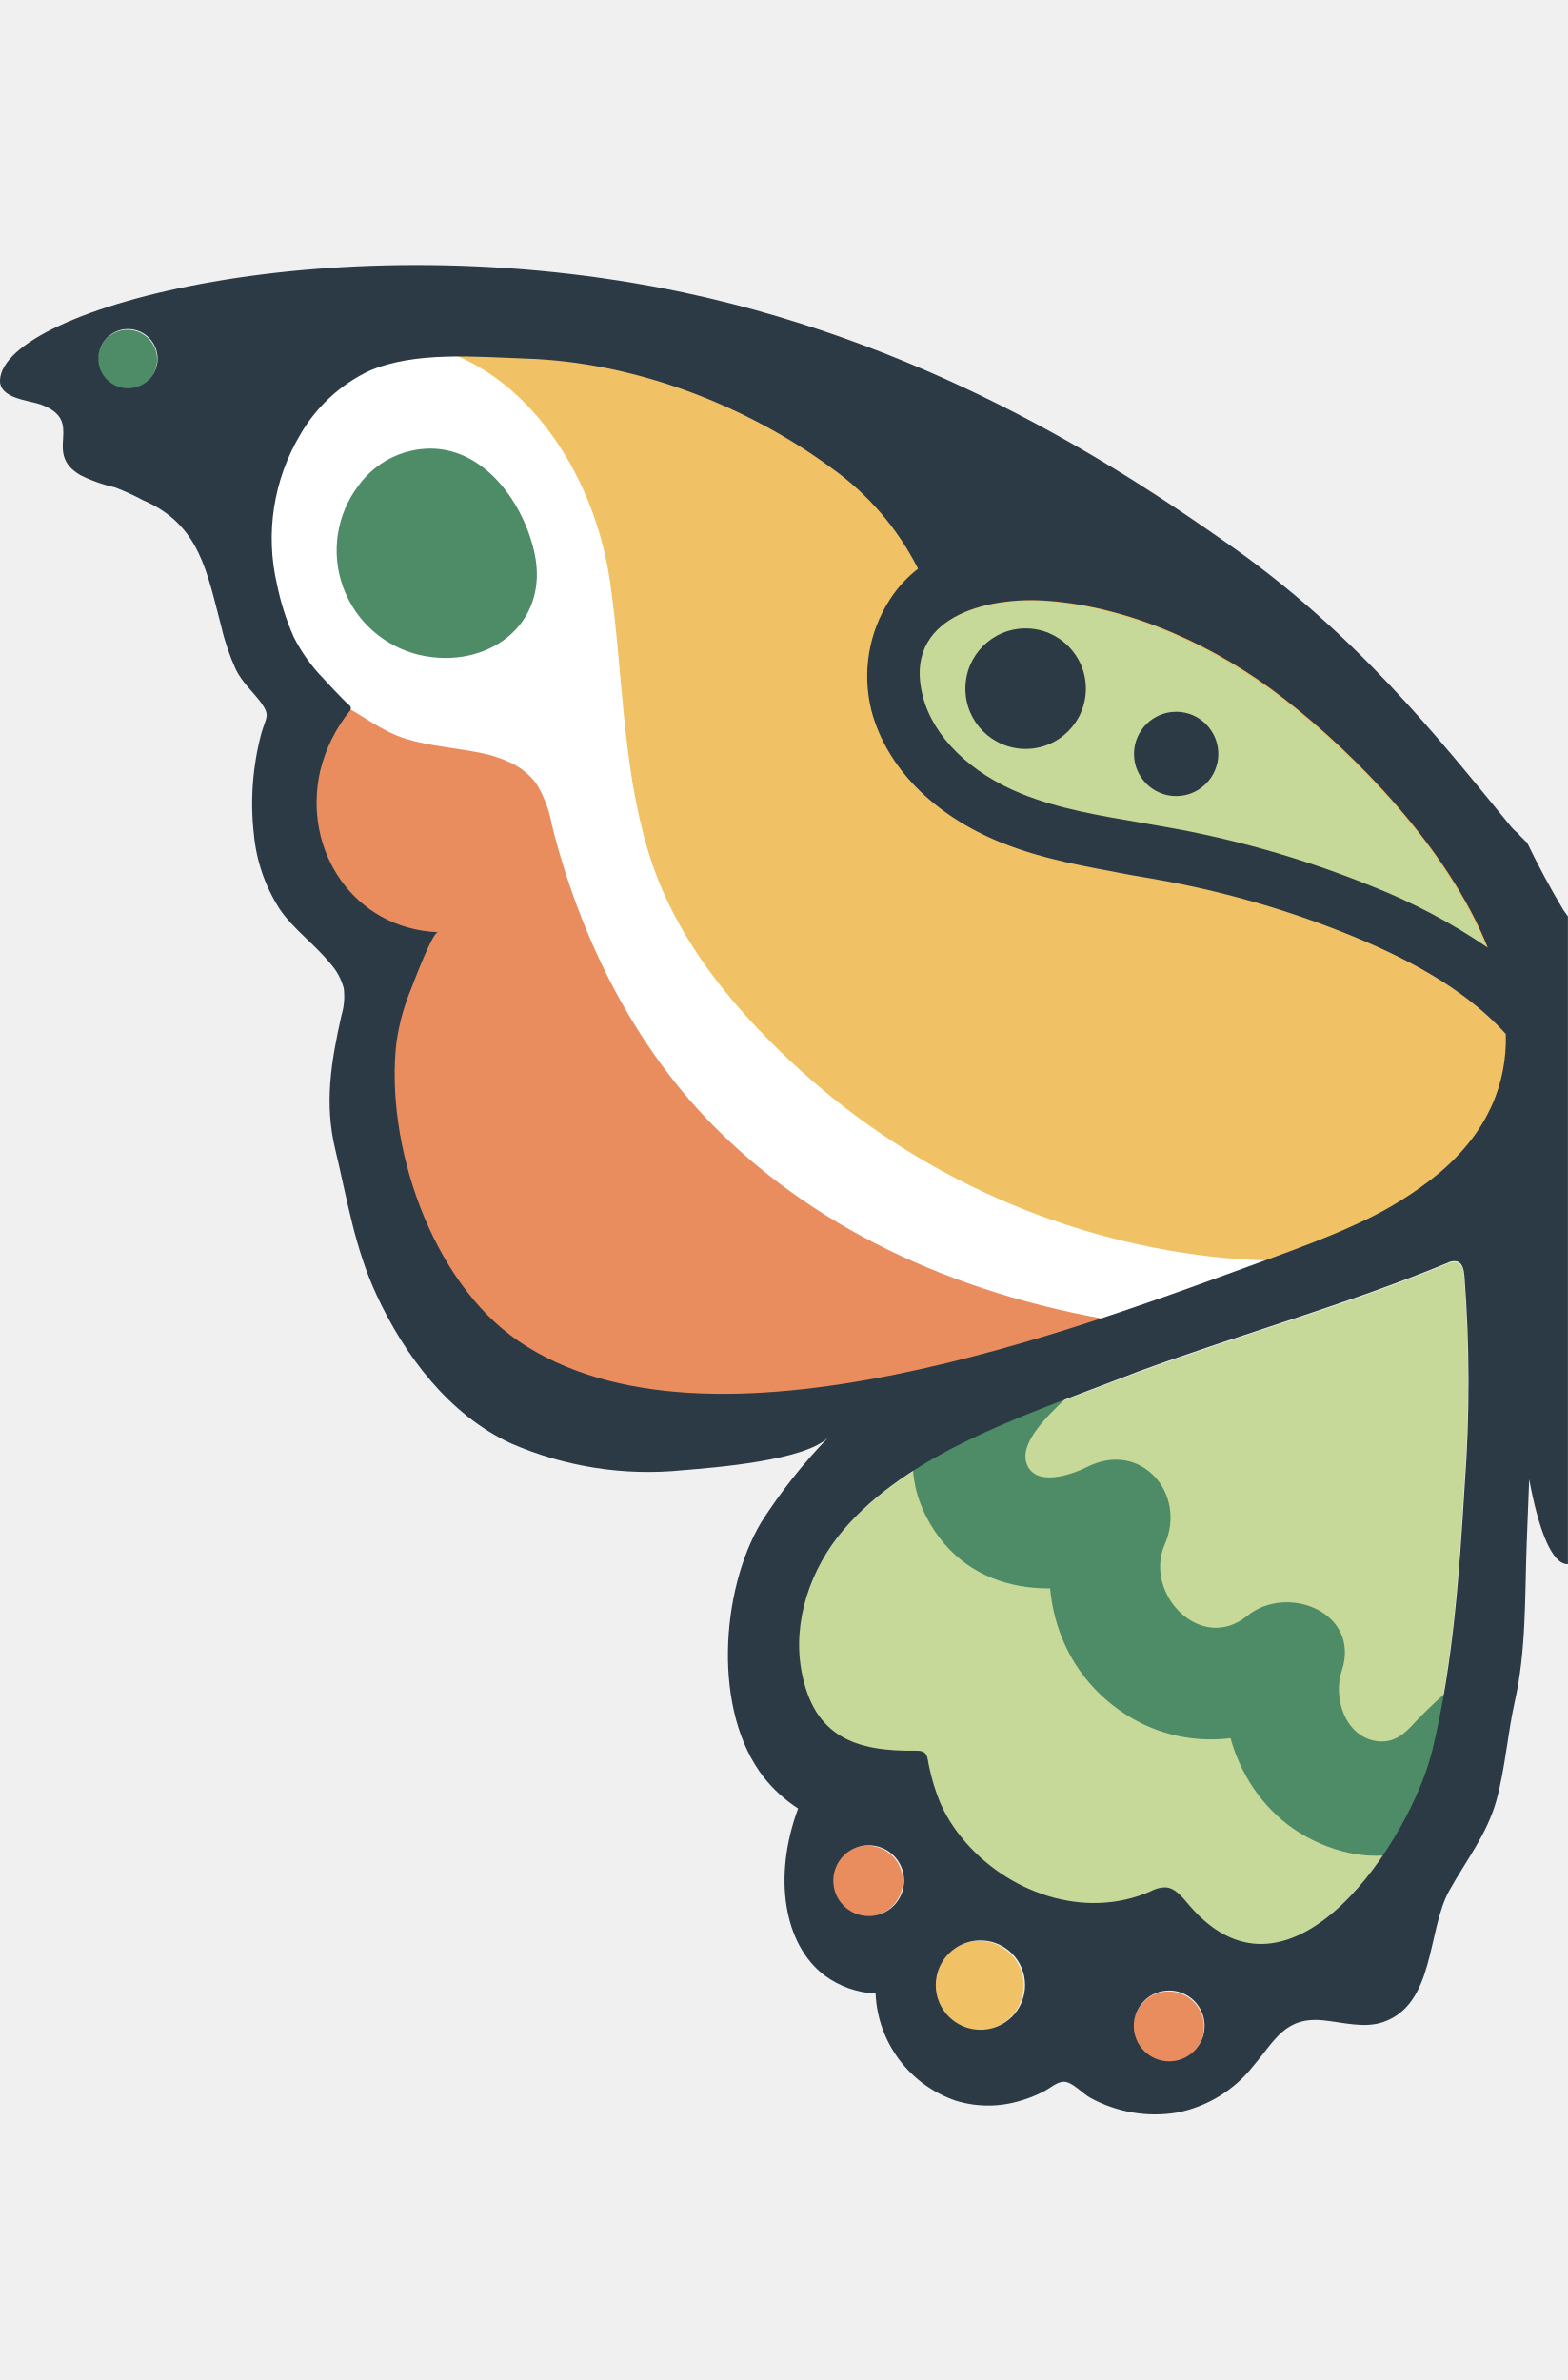
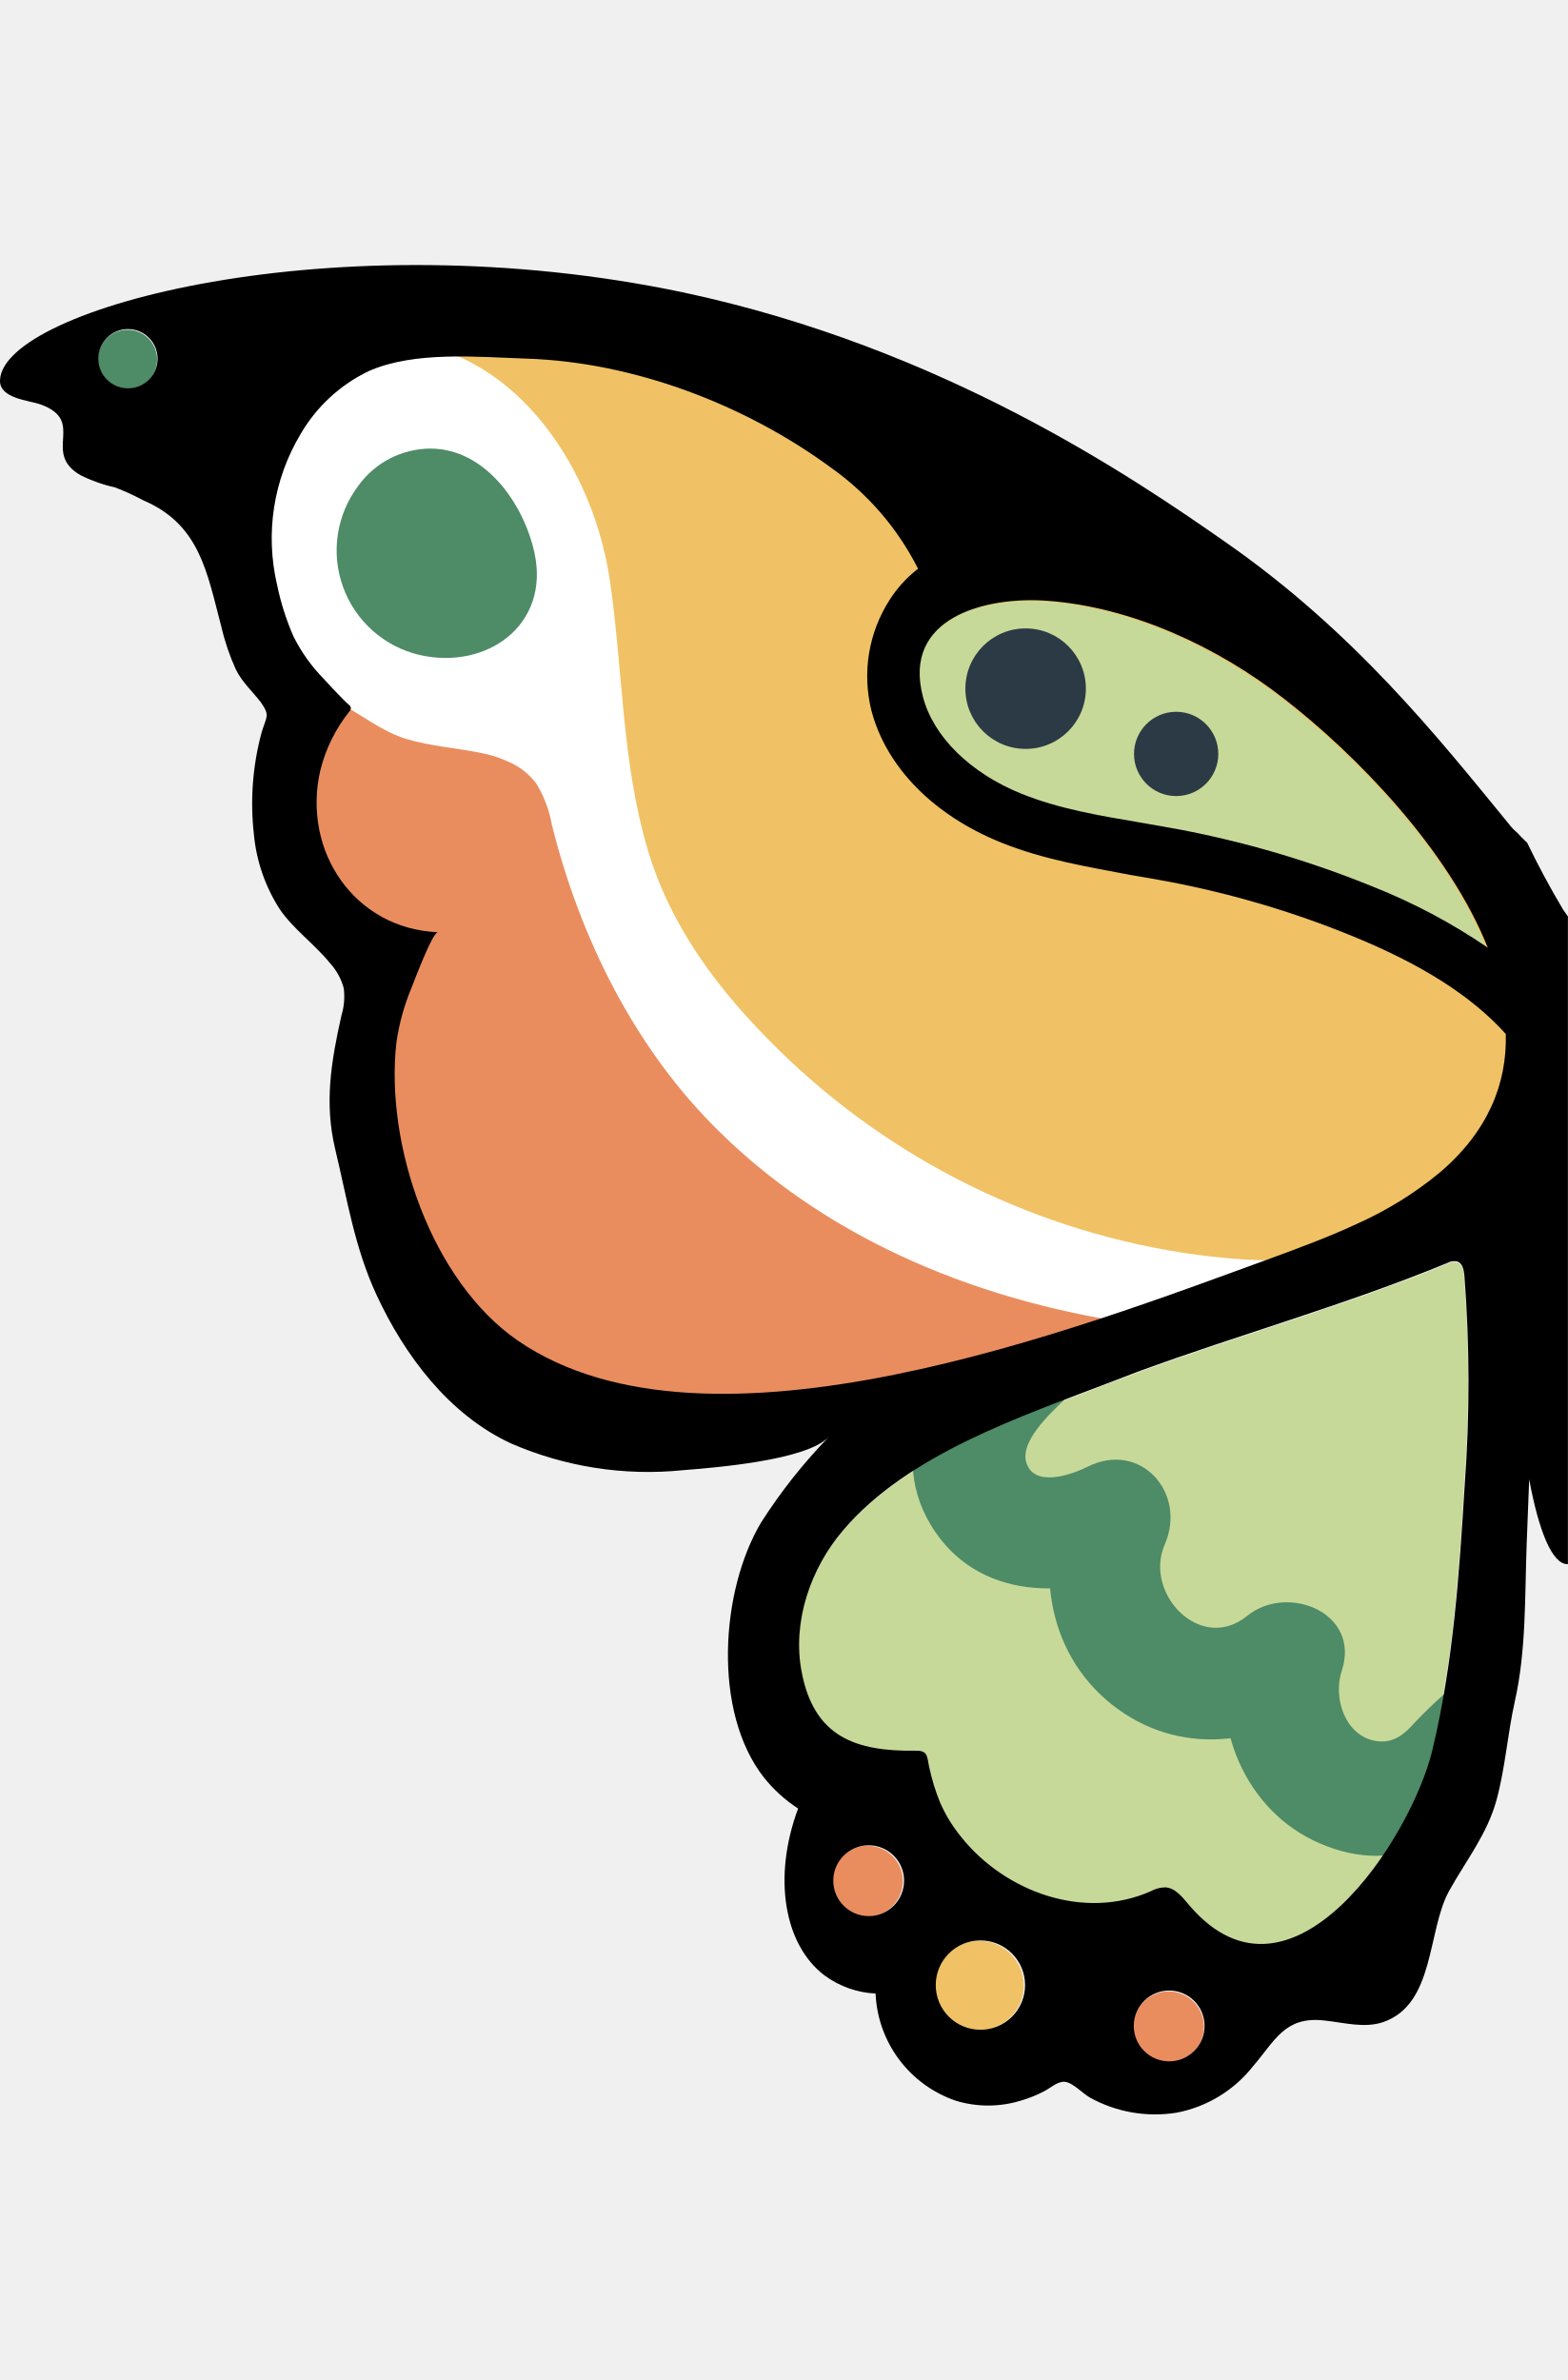
<svg xmlns="http://www.w3.org/2000/svg" viewBox="0 0 193.07 293.14">
  <g id="Layer_2" data-name="Layer 2">
    <g id="Layer_1-2" data-name="Layer 1">
      <path d="M180.33,183c-.67,11-1.41,22-4,32.73S159,249.35,146.51,234.86c-.86-1-1.74-2.26-3.06-2.32a4,4,0,0,0-1.74.48c-8.16,3.63-17.88.17-23.35-6.65a18.37,18.37,0,0,1-2.6-4.23,26.29,26.29,0,0,1-1.37-4.42c-.26-1.16-.08-2-1.54-2-7.52.12-12.64-1.69-14.17-9.73-1.18-6.22,1.15-12.77,5.09-17.39,8-9.44,22-14.06,33.25-18.38l2.95-1.11c12.68-4.66,25.74-8.28,38.24-13.44a1.79,1.79,0,0,1,1.23-.19c.65.21.82,1,.88,1.73A170.39,170.39,0,0,1,180.33,183Z" fill="#c7d998" />
      <path d="M122.26,161.57c-6.91,6.73-13.34,16.56-7.68,26.15s17.48,9.44,26.37,5l-9.53-9.54c-4,9.16-2.7,20.19,5.47,26.72s18.87,5.28,26.57-1L151.8,202.1c-3.06,9.25,1,20.21,9.9,24.55,9.48,4.65,18.63.61,21.48-9.32a10.15,10.15,0,0,0,.23-6.09c-.14-.45-2.28-5.24-2.46-5.09a53.78,53.78,0,0,0-6.62,5.93c-1.3,1.46-2.66,2.68-4.77,2.37-3.9-.57-5.41-5.33-4.31-8.64,2.4-7.23-6.74-10.8-11.65-6.78-5.71,4.65-12.79-2.76-10.14-8.82,2.76-6.32-3-12.84-9.54-9.54-2,1-6.57,2.58-7.52-.54-.89-2.95,4-7,5.72-8.7C138.57,165.16,128.7,155.3,122.26,161.57Z" fill="#4e8b67" />
      <polygon points="84.11 42.84 35.27 38.52 28.46 58.92 37.63 88.2 41.45 118.89 126.77 170.21 167.3 150.73 80.4 74.99 84.11 42.84" fill="#fff" />
      <path d="M62.85,93.92a8.38,8.38,0,0,1,3.23,2.63,14.48,14.48,0,0,1,1.88,5c3.49,14,10.27,27.76,20.81,38C101,151.53,118.42,160,140.06,163.1c-6.84,5.22-17.72,6.14-26.26,7.22s-17.22,1.23-25.64,3.05c-4.38.95-8.87,2.35-13.24,1.38A25.1,25.1,0,0,1,68.48,172q-7.35-4-14.64-8.1c-2.43-1.36-4.92-2.78-6.64-5-2.87-3.65-3-8.7-2.58-13.32,1-9.63,1.85-19,1.25-28.71a3.43,3.43,0,0,0-.45-1.79,3.8,3.8,0,0,0-1.24-1c-3-1.83-6.64-4.45-7.44-8-.87-3.77.06-8.51.32-12.32a47.64,47.64,0,0,1,.57-5.6c.52-2.8,1.48-2.85,4.1-1.57C44.57,88,46.93,90.06,50,91s6.29,1.11,9.42,1.78A14.68,14.68,0,0,1,62.85,93.92Z" fill="#e98d5f" />
      <path d="M117.14,56.76,109.66,53c-11.87-6-24.18-12-37.26-14.89a63.21,63.21,0,0,0-19.68-1.21c-8.47.79-9.7,4.59-16.34,7.49,20.71-9,36.05,8.69,38.75,27.21,1.6,11,1.45,22.31,4.63,33,2.87,9.68,8.82,17.49,15.95,24.52a91.08,91.08,0,0,0,51.7,25.43c9.55,1.25,19.33,1.24,28-3.45a24.79,24.79,0,0,0,10.78-11.35c4.41-9.41,2.91-20.54-1.13-30.11C171.7,78.44,145,70.85,117.14,56.76Z" fill="#f0c265" />
      <path d="M158,86.13c-8.21-6.36-18.72-11.3-29.16-12.06-7.46-.55-17.88,2.06-15.31,11.86,1.29,4.91,5.82,9.36,12.12,11.91,4.57,1.85,9.49,2.68,14.69,3.56,1.6.28,3.19.55,4.78.85a125,125,0,0,1,23.72,7,72,72,0,0,1,14.25,7.53C178.29,104.65,166.84,93,158,86.13Z" fill="#c7d998" />
      <path d="M44.14,59.82a13.22,13.22,0,0,0,7.53,20.85C59.93,82.56,67.75,77,65.83,68.11c-1.3-6-6-12.82-12.79-12.86A11,11,0,0,0,44.14,59.82Z" fill="#4e8b67" />
      <path d="M15.7,47.92a3.65,3.65,0,1,1,3.65-3.65A3.64,3.64,0,0,1,15.7,47.92Z" fill="#4e8b67" />
      <path d="M106.84,236.05a4.36,4.36,0,1,1,4.36-4.36A4.36,4.36,0,0,1,106.84,236.05Z" fill="#e98d5f" />
      <path d="M120.6,250.05a5.5,5.5,0,1,1,5.49-5.5A5.5,5.5,0,0,1,120.6,250.05Z" fill="#f0c265" />
      <path d="M143.94,254a4.36,4.36,0,1,1,4.35-4.36A4.36,4.36,0,0,1,143.94,254Z" fill="#e98d5f" />
      <circle cx="126.32" cy="84.82" r="7.42" fill="#2b3a45" />
      <circle cx="144.86" cy="92.86" r="5.19" fill="#2b3a45" />
-       <path d="M192.54,112.07c-1.64-2.74-3.11-5.5-4.46-8.29a5.5,5.5,0,0,1-.49-.47,8.57,8.57,0,0,1-.66-.69,6.73,6.73,0,0,1-1.08-1.12.08.08,0,0,0,0,0c-8.69-10.61-19-23.67-35-34.79-11.29-7.88-34.7-23.88-66.68-30.69C41.4,27,.4,37.94,0,46.81c-.1,2.28,3.51,2.48,5,3,5.68,2.08.1,5.89,4.88,8.7a18.75,18.75,0,0,0,4.31,1.53,31.07,31.07,0,0,1,3.47,1.59c7,3,7.84,8.94,9.61,15.59a27.41,27.41,0,0,0,1.79,5.26c.8,1.6,2,2.63,3.05,4,1.21,1.7.69,1.75.09,3.81a33.62,33.62,0,0,0-.93,12.47,20.54,20.54,0,0,0,3.17,9.2c1.66,2.46,4.27,4.29,6.18,6.64a7.38,7.38,0,0,1,1.72,3.13,8.15,8.15,0,0,1-.29,3.36c-1.28,5.71-2.12,10.81-.76,16.47,1.48,6.17,2.38,12.1,5.09,17.94,3.45,7.45,8.92,14.74,16.53,18.27a42.31,42.31,0,0,0,21.2,3.31c3.77-.31,15.24-1.17,18-4.13a66.49,66.49,0,0,0-8.37,10.57c-5,8.39-6,23.32.34,31.4a17.53,17.53,0,0,0,4.22,3.83c-3.16,8.5-1.72,16.79,3.24,20.55a11.5,11.5,0,0,0,6.3,2.24,14.6,14.6,0,0,0,9.91,13.21,13.66,13.66,0,0,0,7.91,0,15.66,15.66,0,0,0,2.95-1.18c.74-.38,1.64-1.22,2.5-1.16,1,.06,2.25,1.46,3.14,1.95a16.55,16.55,0,0,0,10.69,1.85,15.72,15.72,0,0,0,9.4-5.73c2.7-3.13,3.87-6.13,8.68-5.63,2.45.25,5,1,7.33.21,6.42-2.21,5.4-11.27,8.15-16.2,2.09-3.75,4.65-6.93,5.81-11.13,1.09-4,1.36-8.14,2.26-12.17,1.42-6.31,1.22-12.9,1.46-19.36.09-2.45.19-5.13.31-8,1.19,6.44,2.85,10.45,4.7,10.45h.07s0-52.21,0-79.78ZM15.76,47.83a3.65,3.65,0,1,1,3.65-3.65A3.65,3.65,0,0,1,15.76,47.83ZM129,74c10.44.76,21,5.7,29.15,12.06,8.8,6.82,20.25,18.52,25.09,30.66A72.21,72.21,0,0,0,169,109.17a125,125,0,0,0-23.72-7c-1.59-.3-3.19-.57-4.79-.85-5.2-.88-10.11-1.71-14.69-3.56-6.3-2.55-10.83-7-12.12-11.91C111.06,76,121.49,73.43,129,74Zm-22,162a4.36,4.36,0,1,1,4.35-4.36A4.36,4.36,0,0,1,106.91,236Zm13.75,14a5.5,5.5,0,1,1,5.5-5.5A5.49,5.49,0,0,1,120.66,250ZM144,253.89a4.36,4.36,0,1,1,4.36-4.36A4.36,4.36,0,0,1,144,253.89Zm36.4-71c-.67,11-1.41,22-4,32.73s-17.32,33.64-29.84,19.15c-.87-1-1.75-2.26-3.07-2.31a3.87,3.87,0,0,0-1.74.47c-8.16,3.63-17.87.17-23.35-6.65a18.37,18.37,0,0,1-2.6-4.23,25.37,25.37,0,0,1-1.36-4.42c-.27-1.16-.09-2-1.55-2-7.52.12-12.64-1.69-14.16-9.73-1.18-6.22,1.15-12.77,5.09-17.39,8-9.44,22-14.06,33.24-18.38L140,169c12.69-4.66,25.74-8.28,38.25-13.44a1.76,1.76,0,0,1,1.22-.19c.65.21.82,1,.89,1.73A171.71,171.71,0,0,1,180.4,182.89Zm-3.06-38.48a44.37,44.37,0,0,1-10,6.23c-3.58,1.68-7.32,3.06-11,4.41-23.31,8.48-69,26.2-92.52,10.1-10.71-7.35-16.41-24.21-15-36.72a27.62,27.62,0,0,1,1.89-6.83c.3-.74,2.56-6.81,3.23-6.78-10.28-.42-16.75-10-14.5-19.89a18.85,18.85,0,0,1,3.68-7.41.47.47,0,0,0-.07-.64c-.9-.76-3-3.08-3.2-3.29a20.67,20.67,0,0,1-3.69-5.17A31.86,31.86,0,0,1,34.12,72,25,25,0,0,1,37,53.5a19.39,19.39,0,0,1,8.39-7.78c5.64-2.51,13.4-1.75,19.46-1.55,13.19.43,26.89,5.63,37.54,13.46a34,34,0,0,1,10.68,12.42,15.11,15.11,0,0,0-3.46,3.77,17.41,17.41,0,0,0-2.29,13.67c1.83,7,7.66,12.93,16,16.29,5.23,2.11,10.73,3,16,4,1.56.26,3.12.53,4.66.82a118.2,118.2,0,0,1,22.48,6.65c8.66,3.53,14.76,7.41,19,12.1C185.62,133.43,183.3,139.33,177.34,144.41Z" fill="#2b3a45" />
+       <path d="M192.54,112.07c-1.64-2.74-3.11-5.5-4.46-8.29a5.5,5.5,0,0,1-.49-.47,8.57,8.57,0,0,1-.66-.69,6.73,6.73,0,0,1-1.08-1.12.08.08,0,0,0,0,0c-8.69-10.61-19-23.67-35-34.79-11.29-7.88-34.7-23.88-66.68-30.69C41.4,27,.4,37.94,0,46.81c-.1,2.28,3.51,2.48,5,3,5.68,2.08.1,5.89,4.88,8.7a18.75,18.75,0,0,0,4.31,1.53,31.07,31.07,0,0,1,3.47,1.59c7,3,7.84,8.94,9.61,15.59a27.41,27.41,0,0,0,1.79,5.26c.8,1.6,2,2.63,3.05,4,1.21,1.7.69,1.75.09,3.81a33.62,33.62,0,0,0-.93,12.47,20.54,20.54,0,0,0,3.17,9.2c1.66,2.46,4.27,4.29,6.18,6.64a7.38,7.38,0,0,1,1.72,3.13,8.15,8.15,0,0,1-.29,3.36c-1.28,5.71-2.12,10.81-.76,16.47,1.48,6.17,2.38,12.1,5.09,17.94,3.45,7.45,8.92,14.74,16.53,18.27a42.31,42.31,0,0,0,21.2,3.31c3.77-.31,15.24-1.17,18-4.13a66.49,66.49,0,0,0-8.37,10.57c-5,8.39-6,23.32.34,31.4a17.53,17.53,0,0,0,4.22,3.83c-3.16,8.5-1.72,16.79,3.24,20.55a11.5,11.5,0,0,0,6.3,2.24,14.6,14.6,0,0,0,9.91,13.21,13.66,13.66,0,0,0,7.91,0,15.66,15.66,0,0,0,2.95-1.18c.74-.38,1.64-1.22,2.5-1.16,1,.06,2.25,1.46,3.14,1.95a16.55,16.55,0,0,0,10.69,1.85,15.72,15.72,0,0,0,9.4-5.73c2.7-3.13,3.87-6.13,8.68-5.63,2.45.25,5,1,7.33.21,6.42-2.21,5.4-11.27,8.15-16.2,2.09-3.75,4.65-6.93,5.81-11.13,1.09-4,1.36-8.14,2.26-12.17,1.42-6.31,1.22-12.9,1.46-19.36.09-2.45.19-5.13.31-8,1.19,6.44,2.85,10.45,4.7,10.45h.07s0-52.21,0-79.78ZM15.76,47.83a3.65,3.65,0,1,1,3.65-3.65A3.65,3.65,0,0,1,15.76,47.83ZM129,74c10.44.76,21,5.7,29.15,12.06,8.8,6.82,20.25,18.52,25.09,30.66A72.21,72.21,0,0,0,169,109.17a125,125,0,0,0-23.72-7c-1.59-.3-3.19-.57-4.79-.85-5.2-.88-10.11-1.71-14.69-3.56-6.3-2.55-10.83-7-12.12-11.91C111.06,76,121.49,73.43,129,74Zm-22,162a4.36,4.36,0,1,1,4.35-4.36A4.36,4.36,0,0,1,106.91,236Zm13.75,14a5.5,5.5,0,1,1,5.5-5.5A5.49,5.49,0,0,1,120.66,250ZM144,253.89a4.36,4.36,0,1,1,4.36-4.36A4.36,4.36,0,0,1,144,253.89Zm36.4-71c-.67,11-1.41,22-4,32.73s-17.32,33.64-29.84,19.15c-.87-1-1.75-2.26-3.07-2.31a3.87,3.87,0,0,0-1.74.47c-8.16,3.63-17.87.17-23.35-6.65a18.37,18.37,0,0,1-2.6-4.23,25.37,25.37,0,0,1-1.36-4.42c-.27-1.16-.09-2-1.55-2-7.52.12-12.64-1.69-14.16-9.73-1.18-6.22,1.15-12.77,5.09-17.39,8-9.44,22-14.06,33.24-18.38L140,169c12.69-4.66,25.74-8.28,38.25-13.44a1.76,1.76,0,0,1,1.22-.19c.65.21.82,1,.89,1.73A171.71,171.71,0,0,1,180.4,182.89Zm-3.06-38.48a44.37,44.37,0,0,1-10,6.23c-3.58,1.68-7.32,3.06-11,4.41-23.31,8.48-69,26.2-92.52,10.1-10.71-7.35-16.41-24.21-15-36.72a27.62,27.62,0,0,1,1.89-6.83c.3-.74,2.56-6.81,3.23-6.78-10.28-.42-16.75-10-14.5-19.89a18.85,18.85,0,0,1,3.68-7.41.47.47,0,0,0-.07-.64c-.9-.76-3-3.08-3.2-3.29a20.67,20.67,0,0,1-3.69-5.17A31.86,31.86,0,0,1,34.12,72,25,25,0,0,1,37,53.5a19.39,19.39,0,0,1,8.39-7.78c5.64-2.51,13.4-1.75,19.46-1.55,13.19.43,26.89,5.63,37.54,13.46a34,34,0,0,1,10.68,12.42,15.11,15.11,0,0,0-3.46,3.77,17.41,17.41,0,0,0-2.29,13.67c1.83,7,7.66,12.93,16,16.29,5.23,2.11,10.73,3,16,4,1.56.26,3.12.53,4.66.82a118.2,118.2,0,0,1,22.48,6.65c8.66,3.53,14.76,7.41,19,12.1C185.62,133.43,183.3,139.33,177.34,144.41Z" />
      <rect x="0.41" width="192.25" height="293.14" fill="none" />
    </g>
  </g>
</svg>
